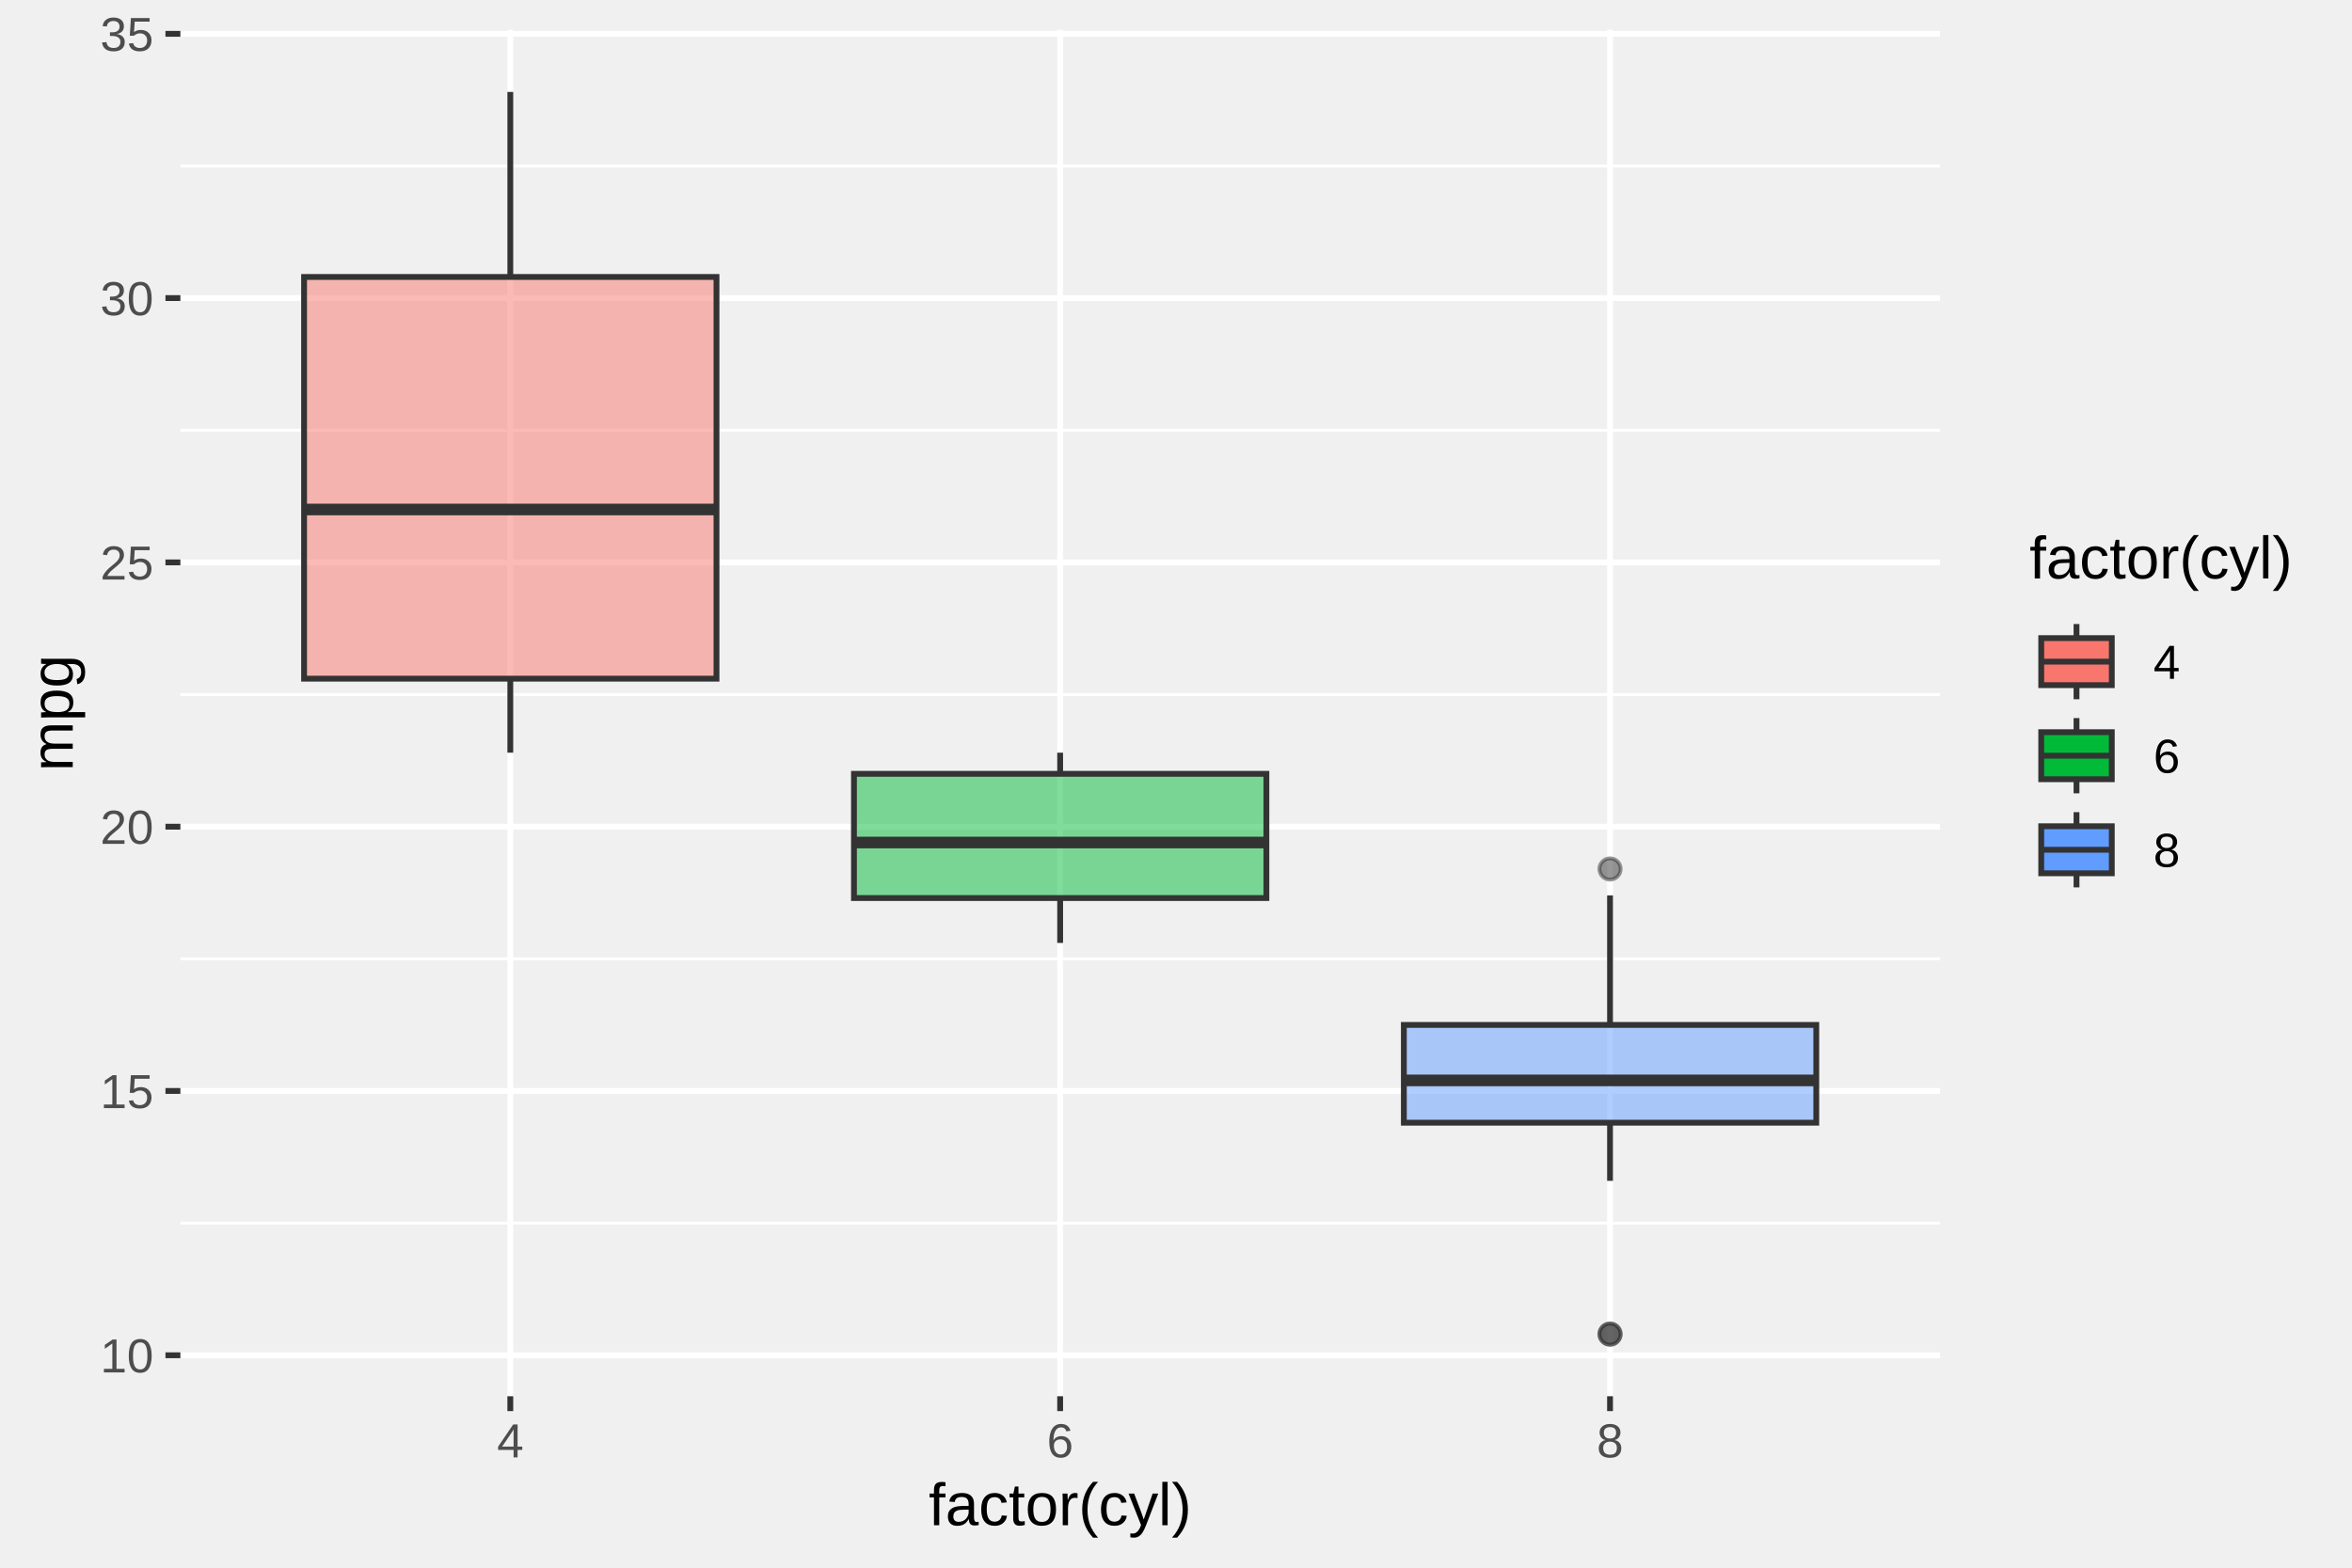
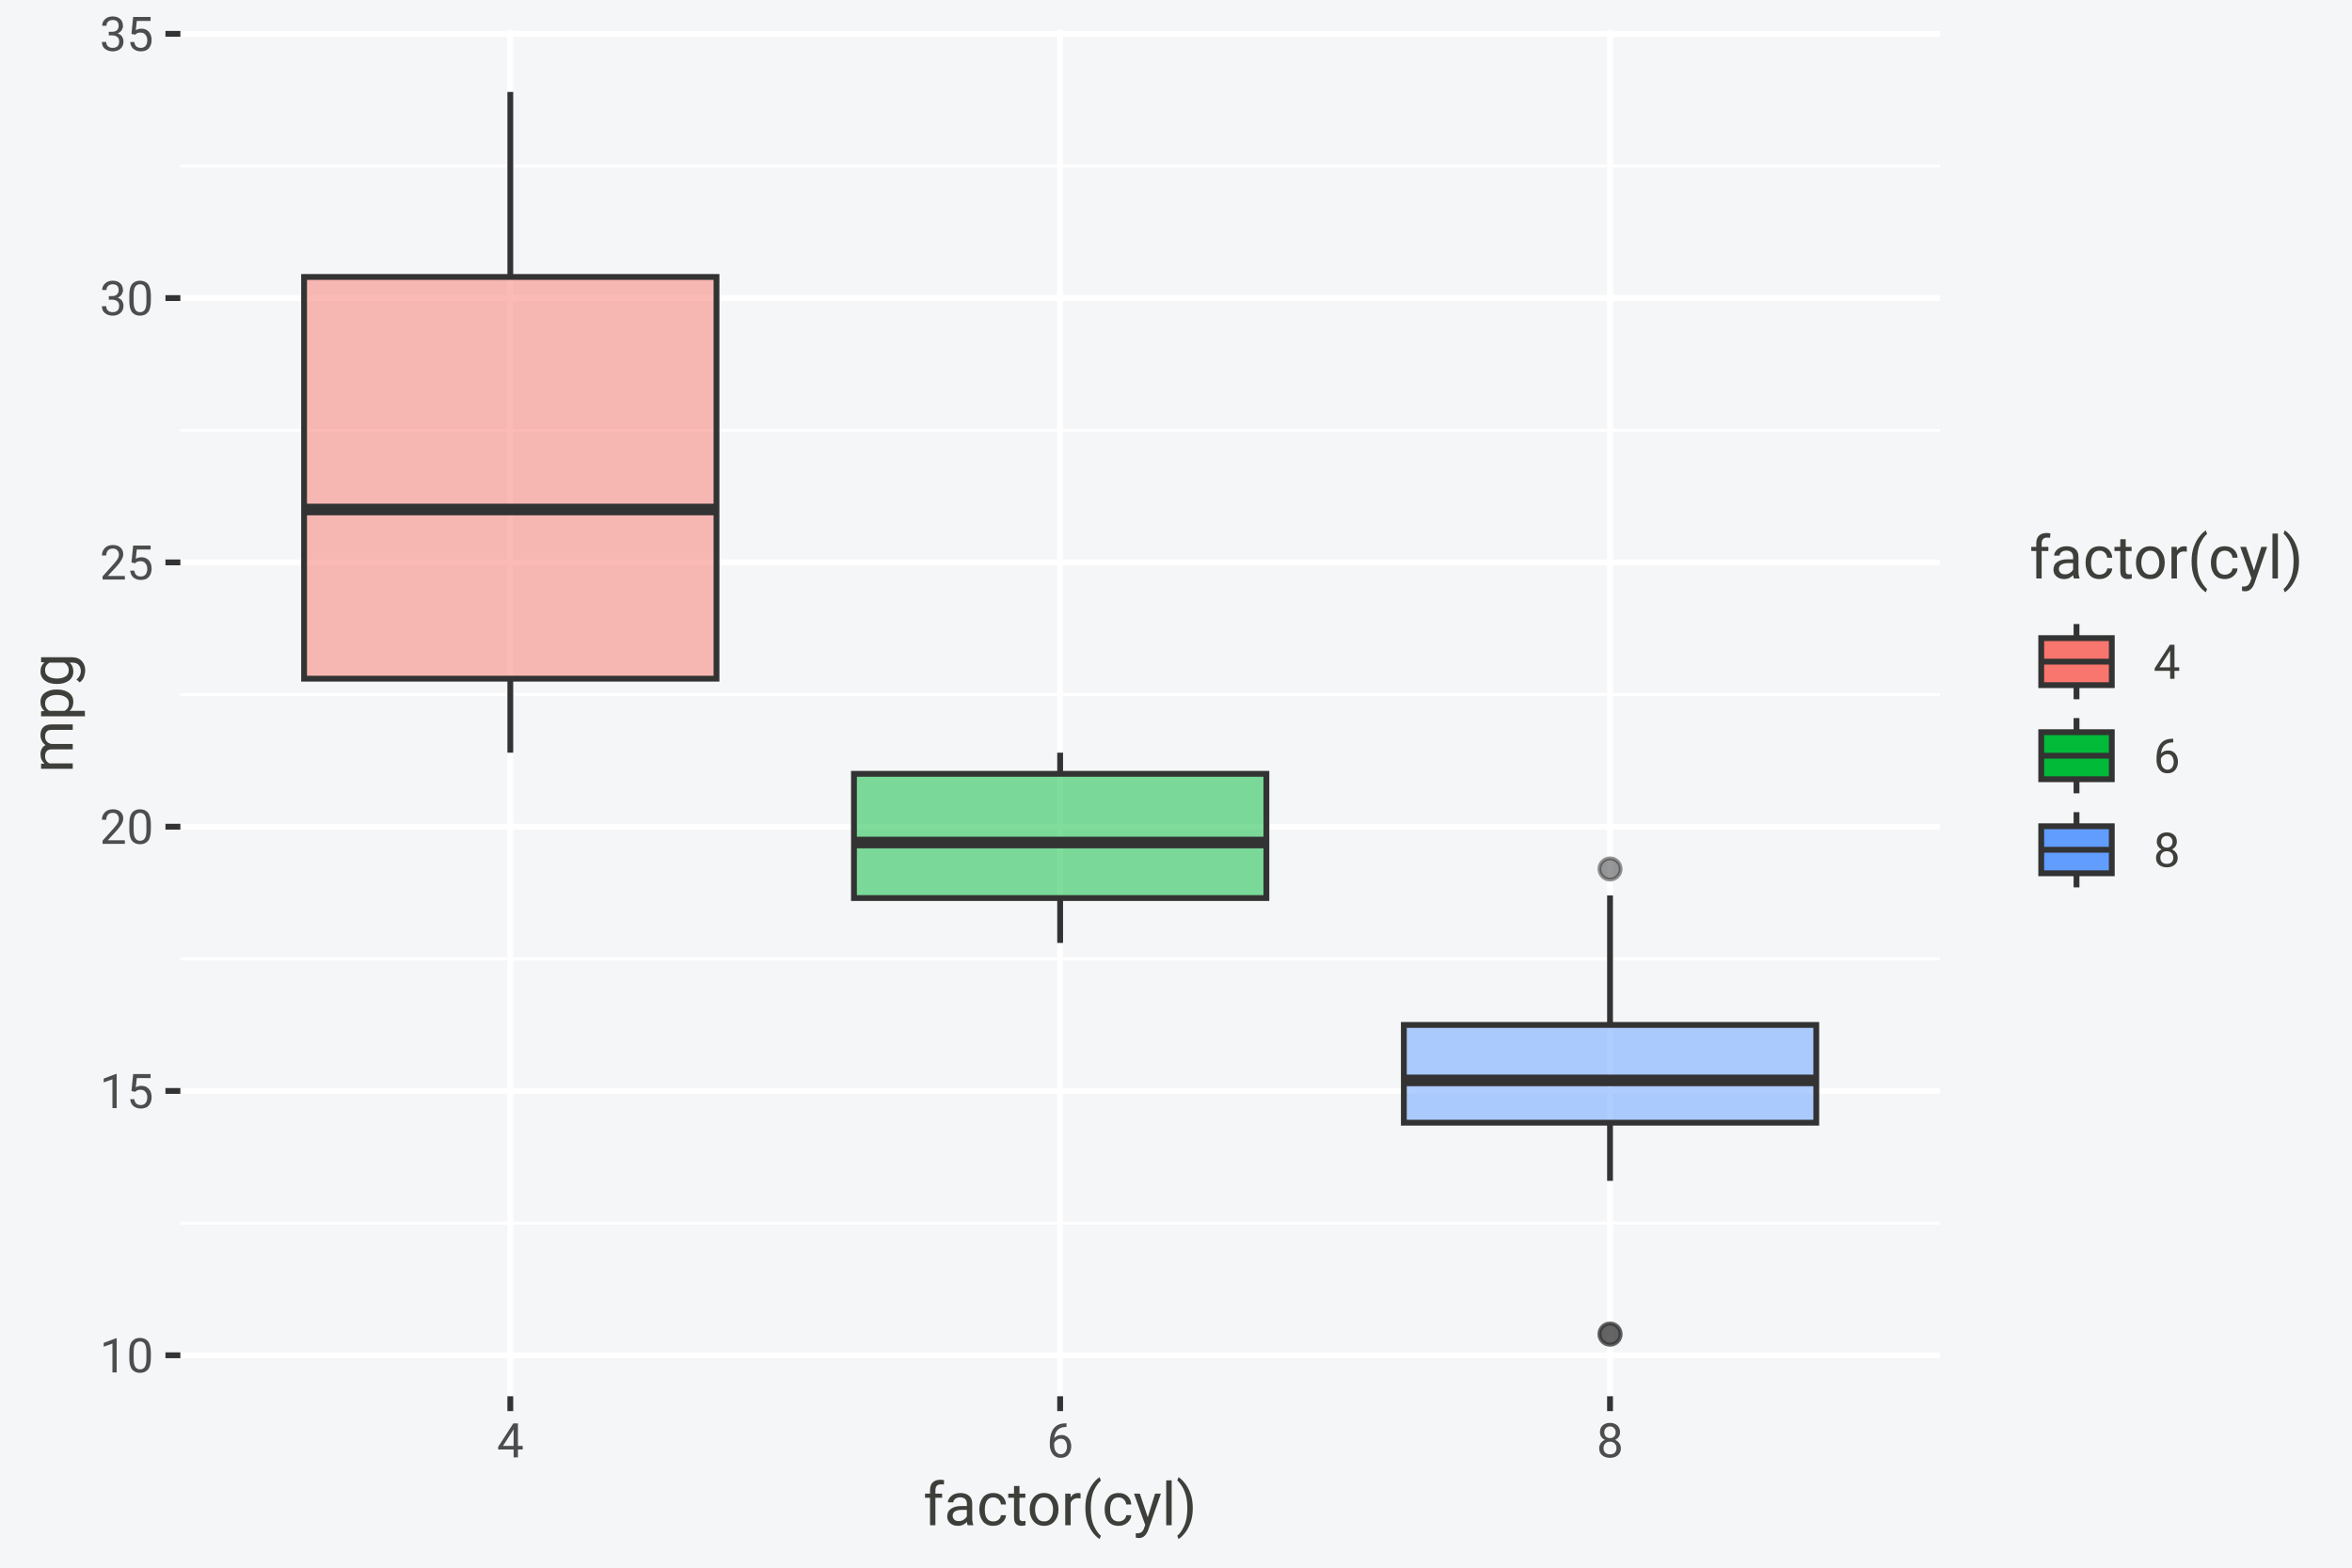
<svg xmlns="http://www.w3.org/2000/svg" width="432.00pt" height="288.00pt" viewBox="0 0 432.00 288.00">
  <g class="svglite">
    <defs>
      <style type="text/css">
-     .svglite line, .svglite polyline, .svglite polygon, .svglite path, .svglite rect, .svglite circle {
+     /* theme-aware-processed */
+     .svglite line, .svglite polyline, .svglite polygon, .svglite path, .svglite circle {
      fill: none;
-       stroke: #000000;
+       stroke: #3E3F3A;
+       stroke-linecap: round;
+       stroke-linejoin: round;
+       stroke-miterlimit: 10.00;
+     }
+     .svglite &gt; g &gt; rect {
+       fill: none;
+       stroke: #3E3F3A;
      stroke-linecap: round;
      stroke-linejoin: round;
      stroke-miterlimit: 10.00;
    }
    .svglite text {
      white-space: pre;
+       fill: #3E3F3A;
    }
    .svglite g.glyphgroup path {
      fill: inherit;
      stroke: none;
    }
  </style>
    </defs>
-     <rect width="100%" height="100%" style="stroke: none; fill: none;" />
+     <rect width="100%" height="100%" style="stroke: none; fill: #F5F6F8;" />
    <defs>
      <clipPath id="cpMC4wMHw0MzIuMDB8MC4wMHwyODguMDA=">
        <rect x="0.00" y="0.00" width="432.00" height="288.00" />
      </clipPath>
    </defs>
    <g clip-path="url(#cpMC4wMHw0MzIuMDB8MC4wMHwyODguMDA=)">
-       <rect x="0" y="0.00" width="432.00" height="288.00" style="stroke-width: 1.07; stroke: none;" />
-     </g>
+       <rect x="0" y="0.00" width="432.00" height="288.00" style="stroke-width: 1.07; stroke: none;" /> fill: #F5F6F8;' /&gt;
+ </g>
    <defs>
      <clipPath id="cpMzMuMTN8MzU2LjMyfDUuNDh8MjU2LjUw">
        <rect x="33.13" y="5.48" width="323.19" height="251.02" />
      </clipPath>
    </defs>
    <g clip-path="url(#cpMzMuMTN8MzU2LjMyfDUuNDh8MjU2LjUw)">
-       <rect x="33.13" y="5.48" width="323.19" height="251.02" style="stroke-width: 1.07; stroke: none;" />
-       <polyline points="33.13,224.70 356.32,224.70 " style="stroke-width: 0.53; stroke: #FFFFFF; stroke-linecap: butt;" />
+       <rect x="33.13" y="5.48" width="323.19" height="251.02" style="stroke-width: 1.07; stroke: none;" /> fill: #F5F6F8;' /&gt;
+ <polyline points="33.13,224.70 356.32,224.70 " style="stroke-width: 0.53; stroke: #FFFFFF; stroke-linecap: butt;" />
      <polyline points="33.13,176.15 356.32,176.15 " style="stroke-width: 0.53; stroke: #FFFFFF; stroke-linecap: butt;" />
      <polyline points="33.13,127.59 356.32,127.59 " style="stroke-width: 0.53; stroke: #FFFFFF; stroke-linecap: butt;" />
      <polyline points="33.13,79.04 356.32,79.04 " style="stroke-width: 0.53; stroke: #FFFFFF; stroke-linecap: butt;" />
      <polyline points="33.13,30.48 356.32,30.48 " style="stroke-width: 0.53; stroke: #FFFFFF; stroke-linecap: butt;" />
      <polyline points="33.13,248.98 356.32,248.98 " style="stroke-width: 1.07; stroke: #FFFFFF; stroke-linecap: butt;" />
      <polyline points="33.13,200.42 356.32,200.42 " style="stroke-width: 1.07; stroke: #FFFFFF; stroke-linecap: butt;" />
      <polyline points="33.13,151.87 356.32,151.87 " style="stroke-width: 1.07; stroke: #FFFFFF; stroke-linecap: butt;" />
      <polyline points="33.13,103.32 356.32,103.32 " style="stroke-width: 1.07; stroke: #FFFFFF; stroke-linecap: butt;" />
      <polyline points="33.13,54.76 356.32,54.76 " style="stroke-width: 1.07; stroke: #FFFFFF; stroke-linecap: butt;" />
      <polyline points="33.13,6.21 356.32,6.21 " style="stroke-width: 1.07; stroke: #FFFFFF; stroke-linecap: butt;" />
      <polyline points="93.73,256.50 93.73,5.48 " style="stroke-width: 1.07; stroke: #FFFFFF; stroke-linecap: butt;" />
      <polyline points="194.72,256.50 194.72,5.48 " style="stroke-width: 1.07; stroke: #FFFFFF; stroke-linecap: butt;" />
      <polyline points="295.72,256.50 295.72,5.48 " style="stroke-width: 1.07; stroke: #FFFFFF; stroke-linecap: butt;" />
      <line x1="93.73" y1="50.88" x2="93.73" y2="16.89" style="stroke-width: 1.07; stroke: #333333; stroke-linecap: butt;" />
      <line x1="93.73" y1="124.68" x2="93.73" y2="138.27" style="stroke-width: 1.07; stroke: #333333; stroke-linecap: butt;" />
      <polygon points="55.85,50.88 55.85,124.68 131.60,124.68 131.60,50.88 55.85,50.88 " style="stroke-width: 1.07; stroke: #333333; stroke-linecap: butt; stroke-linejoin: miter; fill: #F8766D; fill-opacity: 0.50;" />
      <line x1="55.85" y1="93.60" x2="131.60" y2="93.60" style="stroke-width: 2.13; stroke: #333333; stroke-linecap: butt; stroke-linejoin: miter;" />
      <line x1="194.72" y1="142.16" x2="194.72" y2="138.27" style="stroke-width: 1.07; stroke: #333333; stroke-linecap: butt;" />
      <line x1="194.72" y1="164.98" x2="194.72" y2="173.23" style="stroke-width: 1.07; stroke: #333333; stroke-linecap: butt;" />
      <polygon points="156.85,142.16 156.85,164.98 232.60,164.98 232.60,142.16 156.85,142.16 " style="stroke-width: 1.07; stroke: #333333; stroke-linecap: butt; stroke-linejoin: miter; fill: #00BA38; fill-opacity: 0.50;" />
      <line x1="156.85" y1="154.78" x2="232.60" y2="154.78" style="stroke-width: 2.13; stroke: #333333; stroke-linecap: butt; stroke-linejoin: miter;" />
      <circle cx="295.72" cy="245.09" r="1.95" style="stroke-width: 0.71; stroke: #333333; stroke-opacity: 0.50; fill: #333333; fill-opacity: 0.50;" />
      <circle cx="295.72" cy="245.09" r="1.95" style="stroke-width: 0.71; stroke: #333333; stroke-opacity: 0.50; fill: #333333; fill-opacity: 0.50;" />
      <circle cx="295.72" cy="159.64" r="1.95" style="stroke-width: 0.71; stroke: #333333; stroke-opacity: 0.50; fill: #333333; fill-opacity: 0.50;" />
      <line x1="295.72" y1="188.29" x2="295.72" y2="164.49" style="stroke-width: 1.07; stroke: #333333; stroke-linecap: butt;" />
      <line x1="295.72" y1="206.25" x2="295.72" y2="216.93" style="stroke-width: 1.07; stroke: #333333; stroke-linecap: butt;" />
      <polygon points="257.85,188.29 257.85,206.25 333.60,206.25 333.60,188.29 257.85,188.29 " style="stroke-width: 1.07; stroke: #333333; stroke-linecap: butt; stroke-linejoin: miter; fill: #619CFF; fill-opacity: 0.50;" />
      <line x1="257.85" y1="198.48" x2="333.60" y2="198.48" style="stroke-width: 2.13; stroke: #333333; stroke-linecap: butt; stroke-linejoin: miter;" />
    </g>
    <g clip-path="url(#cpMC4wMHw0MzIuMDB8MC4wMHwyODguMDA=)">
-       <text x="28.20" y="252.13" text-anchor="end" style="font-size: 8.80px;fill: #4D4D4D; font-family: &quot;Arial&quot;;" textLength="9.78px" lengthAdjust="spacingAndGlyphs">10</text>
-       <text x="28.20" y="203.57" text-anchor="end" style="font-size: 8.80px;fill: #4D4D4D; font-family: &quot;Arial&quot;;" textLength="9.78px" lengthAdjust="spacingAndGlyphs">15</text>
-       <text x="28.20" y="155.02" text-anchor="end" style="font-size: 8.80px;fill: #4D4D4D; font-family: &quot;Arial&quot;;" textLength="9.78px" lengthAdjust="spacingAndGlyphs">20</text>
-       <text x="28.20" y="106.47" text-anchor="end" style="font-size: 8.80px;fill: #4D4D4D; font-family: &quot;Arial&quot;;" textLength="9.78px" lengthAdjust="spacingAndGlyphs">25</text>
-       <text x="28.20" y="57.91" text-anchor="end" style="font-size: 8.80px;fill: #4D4D4D; font-family: &quot;Arial&quot;;" textLength="9.78px" lengthAdjust="spacingAndGlyphs">30</text>
-       <text x="28.20" y="9.36" text-anchor="end" style="font-size: 8.80px;fill: #4D4D4D; font-family: &quot;Arial&quot;;" textLength="9.78px" lengthAdjust="spacingAndGlyphs">35</text>
+       <text x="28.20" y="252.13" text-anchor="end" style="font-size: 8.80px;fill: #4D4D4D; font-family: &quot;Roboto&quot;, -apple-system, BlinkMacSystemFont, &quot;Segoe UI&quot;, system-ui, sans-serif;" textLength="9.78px" lengthAdjust="spacingAndGlyphs">10</text>
+       <text x="28.20" y="203.57" text-anchor="end" style="font-size: 8.80px;fill: #4D4D4D; font-family: &quot;Roboto&quot;, -apple-system, BlinkMacSystemFont, &quot;Segoe UI&quot;, system-ui, sans-serif;" textLength="9.78px" lengthAdjust="spacingAndGlyphs">15</text>
+       <text x="28.20" y="155.02" text-anchor="end" style="font-size: 8.80px;fill: #4D4D4D; font-family: &quot;Roboto&quot;, -apple-system, BlinkMacSystemFont, &quot;Segoe UI&quot;, system-ui, sans-serif;" textLength="9.78px" lengthAdjust="spacingAndGlyphs">20</text>
+       <text x="28.20" y="106.47" text-anchor="end" style="font-size: 8.80px;fill: #4D4D4D; font-family: &quot;Roboto&quot;, -apple-system, BlinkMacSystemFont, &quot;Segoe UI&quot;, system-ui, sans-serif;" textLength="9.78px" lengthAdjust="spacingAndGlyphs">25</text>
+       <text x="28.20" y="57.91" text-anchor="end" style="font-size: 8.80px;fill: #4D4D4D; font-family: &quot;Roboto&quot;, -apple-system, BlinkMacSystemFont, &quot;Segoe UI&quot;, system-ui, sans-serif;" textLength="9.78px" lengthAdjust="spacingAndGlyphs">30</text>
+       <text x="28.20" y="9.36" text-anchor="end" style="font-size: 8.80px;fill: #4D4D4D; font-family: &quot;Roboto&quot;, -apple-system, BlinkMacSystemFont, &quot;Segoe UI&quot;, system-ui, sans-serif;" textLength="9.78px" lengthAdjust="spacingAndGlyphs">35</text>
      <polyline points="30.39,248.98 33.13,248.98 " style="stroke-width: 1.07; stroke: #333333; stroke-linecap: butt;" />
      <polyline points="30.39,200.42 33.13,200.42 " style="stroke-width: 1.07; stroke: #333333; stroke-linecap: butt;" />
      <polyline points="30.39,151.87 33.13,151.87 " style="stroke-width: 1.07; stroke: #333333; stroke-linecap: butt;" />
      <polyline points="30.39,103.32 33.13,103.32 " style="stroke-width: 1.07; stroke: #333333; stroke-linecap: butt;" />
      <polyline points="30.39,54.76 33.13,54.76 " style="stroke-width: 1.07; stroke: #333333; stroke-linecap: butt;" />
      <polyline points="30.39,6.21 33.13,6.21 " style="stroke-width: 1.07; stroke: #333333; stroke-linecap: butt;" />
      <polyline points="93.73,259.24 93.73,256.50 " style="stroke-width: 1.07; stroke: #333333; stroke-linecap: butt;" />
      <polyline points="194.72,259.24 194.72,256.50 " style="stroke-width: 1.07; stroke: #333333; stroke-linecap: butt;" />
      <polyline points="295.72,259.24 295.72,256.50 " style="stroke-width: 1.07; stroke: #333333; stroke-linecap: butt;" />
-       <text x="93.73" y="267.74" text-anchor="middle" style="font-size: 8.80px;fill: #4D4D4D; font-family: &quot;Arial&quot;;" textLength="4.89px" lengthAdjust="spacingAndGlyphs">4</text>
-       <text x="194.72" y="267.74" text-anchor="middle" style="font-size: 8.80px;fill: #4D4D4D; font-family: &quot;Arial&quot;;" textLength="4.89px" lengthAdjust="spacingAndGlyphs">6</text>
-       <text x="295.72" y="267.74" text-anchor="middle" style="font-size: 8.80px;fill: #4D4D4D; font-family: &quot;Arial&quot;;" textLength="4.89px" lengthAdjust="spacingAndGlyphs">8</text>
-       <text x="194.72" y="280.20" text-anchor="middle" style="font-size: 11.00px; font-family: &quot;Arial&quot;;" textLength="48.28px" lengthAdjust="spacingAndGlyphs">factor(cyl)</text>
-       <text transform="translate(13.36,130.99) rotate(-90)" text-anchor="middle" style="font-size: 11.00px; font-family: &quot;Arial&quot;;" textLength="21.41px" lengthAdjust="spacingAndGlyphs">mpg</text>
-       <rect x="367.28" y="91.75" width="59.24" height="78.47" style="stroke-width: 0.75; stroke: none;" />
-       <rect x="367.28" y="91.75" width="59.24" height="78.47" style="stroke-width: 1.07; stroke: none;" />
-       <text x="372.76" y="106.27" style="font-size: 11.00px; font-family: &quot;Arial&quot;;" textLength="48.28px" lengthAdjust="spacingAndGlyphs">factor(cyl)</text>
-       <rect x="372.76" y="112.91" width="17.28" height="17.28" style="stroke-width: 1.07; stroke: none;" />
-       <polyline points="381.40,128.46 381.40,125.87 " style="stroke-width: 1.07; stroke: #333333; stroke-linecap: butt; stroke-linejoin: miter;" />
+       <text x="93.73" y="267.74" text-anchor="middle" style="font-size: 8.80px;fill: #4D4D4D; font-family: &quot;Roboto&quot;, -apple-system, BlinkMacSystemFont, &quot;Segoe UI&quot;, system-ui, sans-serif;" textLength="4.89px" lengthAdjust="spacingAndGlyphs">4</text>
+       <text x="194.72" y="267.74" text-anchor="middle" style="font-size: 8.80px;fill: #4D4D4D; font-family: &quot;Roboto&quot;, -apple-system, BlinkMacSystemFont, &quot;Segoe UI&quot;, system-ui, sans-serif;" textLength="4.89px" lengthAdjust="spacingAndGlyphs">6</text>
+       <text x="295.72" y="267.74" text-anchor="middle" style="font-size: 8.80px;fill: #4D4D4D; font-family: &quot;Roboto&quot;, -apple-system, BlinkMacSystemFont, &quot;Segoe UI&quot;, system-ui, sans-serif;" textLength="4.89px" lengthAdjust="spacingAndGlyphs">8</text>
+       <text x="194.72" y="280.20" text-anchor="middle" style="font-size: 11.00px; font-family: &quot;Roboto&quot;, -apple-system, BlinkMacSystemFont, &quot;Segoe UI&quot;, system-ui, sans-serif;" textLength="48.28px" lengthAdjust="spacingAndGlyphs">factor(cyl)</text>
+       <text transform="translate(13.36,130.99) rotate(-90)" text-anchor="middle" style="font-size: 11.00px; font-family: &quot;Roboto&quot;, -apple-system, BlinkMacSystemFont, &quot;Segoe UI&quot;, system-ui, sans-serif;" textLength="21.41px" lengthAdjust="spacingAndGlyphs">mpg</text>
+       <rect x="367.28" y="91.75" width="59.24" height="78.47" style="stroke-width: 0.75; stroke: none;" /> fill: #F5F6F8;' /&gt;
+ <rect x="367.28" y="91.75" width="59.24" height="78.47" style="stroke-width: 1.07; stroke: none;" /> fill: #F5F6F8;' /&gt;
+ <text x="372.76" y="106.27" style="font-size: 11.00px; font-family: &quot;Roboto&quot;, -apple-system, BlinkMacSystemFont, &quot;Segoe UI&quot;, system-ui, sans-serif;" textLength="48.28px" lengthAdjust="spacingAndGlyphs">factor(cyl)</text>
+       <rect x="372.76" y="112.91" width="17.28" height="17.28" style="stroke-width: 1.07; stroke: none;" /> fill: #F5F6F8;' /&gt;
+ <polyline points="381.40,128.46 381.40,125.87 " style="stroke-width: 1.07; stroke: #333333; stroke-linecap: butt; stroke-linejoin: miter;" />
      <polyline points="381.40,117.23 381.40,114.64 " style="stroke-width: 1.07; stroke: #333333; stroke-linecap: butt; stroke-linejoin: miter;" />
      <rect x="374.92" y="117.23" width="12.96" height="8.64" style="stroke-width: 1.07; stroke: #333333; stroke-linecap: butt; stroke-linejoin: miter; fill: #F8766D;" />
      <polyline points="374.92,121.55 387.88,121.55 " style="stroke-width: 1.07; stroke: #333333; stroke-linecap: butt; stroke-linejoin: miter;" />
      <polyline points="381.40,128.46 381.40,128.46 " style="stroke-width: 1.07; stroke: #333333; stroke-linecap: butt; stroke-linejoin: miter;" />
      <polyline points="381.40,114.64 381.40,114.64 " style="stroke-width: 1.07; stroke: #333333; stroke-linecap: butt; stroke-linejoin: miter;" />
-       <rect x="372.76" y="130.19" width="17.28" height="17.28" style="stroke-width: 1.07; stroke: none;" />
-       <polyline points="381.40,145.74 381.40,143.15 " style="stroke-width: 1.07; stroke: #333333; stroke-linecap: butt; stroke-linejoin: miter;" />
+       <rect x="372.76" y="130.19" width="17.28" height="17.28" style="stroke-width: 1.07; stroke: none;" /> fill: #F5F6F8;' /&gt;
+ <polyline points="381.40,145.74 381.40,143.15 " style="stroke-width: 1.07; stroke: #333333; stroke-linecap: butt; stroke-linejoin: miter;" />
      <polyline points="381.40,134.51 381.40,131.92 " style="stroke-width: 1.07; stroke: #333333; stroke-linecap: butt; stroke-linejoin: miter;" />
      <rect x="374.92" y="134.51" width="12.96" height="8.64" style="stroke-width: 1.07; stroke: #333333; stroke-linecap: butt; stroke-linejoin: miter; fill: #00BA38;" />
      <polyline points="374.92,138.83 387.88,138.83 " style="stroke-width: 1.07; stroke: #333333; stroke-linecap: butt; stroke-linejoin: miter;" />
      <polyline points="381.40,145.74 381.40,145.74 " style="stroke-width: 1.07; stroke: #333333; stroke-linecap: butt; stroke-linejoin: miter;" />
      <polyline points="381.40,131.92 381.40,131.92 " style="stroke-width: 1.07; stroke: #333333; stroke-linecap: butt; stroke-linejoin: miter;" />
-       <rect x="372.76" y="147.47" width="17.28" height="17.28" style="stroke-width: 1.07; stroke: none;" />
-       <polyline points="381.40,163.02 381.40,160.43 " style="stroke-width: 1.07; stroke: #333333; stroke-linecap: butt; stroke-linejoin: miter;" />
+       <rect x="372.76" y="147.47" width="17.28" height="17.28" style="stroke-width: 1.07; stroke: none;" /> fill: #F5F6F8;' /&gt;
+ <polyline points="381.40,163.02 381.40,160.43 " style="stroke-width: 1.07; stroke: #333333; stroke-linecap: butt; stroke-linejoin: miter;" />
      <polyline points="381.40,151.79 381.40,149.20 " style="stroke-width: 1.07; stroke: #333333; stroke-linecap: butt; stroke-linejoin: miter;" />
      <rect x="374.92" y="151.79" width="12.96" height="8.64" style="stroke-width: 1.07; stroke: #333333; stroke-linecap: butt; stroke-linejoin: miter; fill: #619CFF;" />
      <polyline points="374.92,156.11 387.88,156.11 " style="stroke-width: 1.07; stroke: #333333; stroke-linecap: butt; stroke-linejoin: miter;" />
      <polyline points="381.40,163.02 381.40,163.02 " style="stroke-width: 1.07; stroke: #333333; stroke-linecap: butt; stroke-linejoin: miter;" />
      <polyline points="381.40,149.20 381.40,149.20 " style="stroke-width: 1.07; stroke: #333333; stroke-linecap: butt; stroke-linejoin: miter;" />
-       <text x="395.52" y="124.70" style="font-size: 8.80px; font-family: &quot;Arial&quot;;" textLength="4.89px" lengthAdjust="spacingAndGlyphs">4</text>
-       <text x="395.52" y="141.98" style="font-size: 8.80px; font-family: &quot;Arial&quot;;" textLength="4.89px" lengthAdjust="spacingAndGlyphs">6</text>
-       <text x="395.52" y="159.26" style="font-size: 8.80px; font-family: &quot;Arial&quot;;" textLength="4.89px" lengthAdjust="spacingAndGlyphs">8</text>
+       <text x="395.52" y="124.70" style="font-size: 8.80px; font-family: &quot;Roboto&quot;, -apple-system, BlinkMacSystemFont, &quot;Segoe UI&quot;, system-ui, sans-serif;" textLength="4.89px" lengthAdjust="spacingAndGlyphs">4</text>
+       <text x="395.52" y="141.98" style="font-size: 8.80px; font-family: &quot;Roboto&quot;, -apple-system, BlinkMacSystemFont, &quot;Segoe UI&quot;, system-ui, sans-serif;" textLength="4.89px" lengthAdjust="spacingAndGlyphs">6</text>
+       <text x="395.52" y="159.26" style="font-size: 8.80px; font-family: &quot;Roboto&quot;, -apple-system, BlinkMacSystemFont, &quot;Segoe UI&quot;, system-ui, sans-serif;" textLength="4.89px" lengthAdjust="spacingAndGlyphs">8</text>
    </g>
  </g>
</svg>
